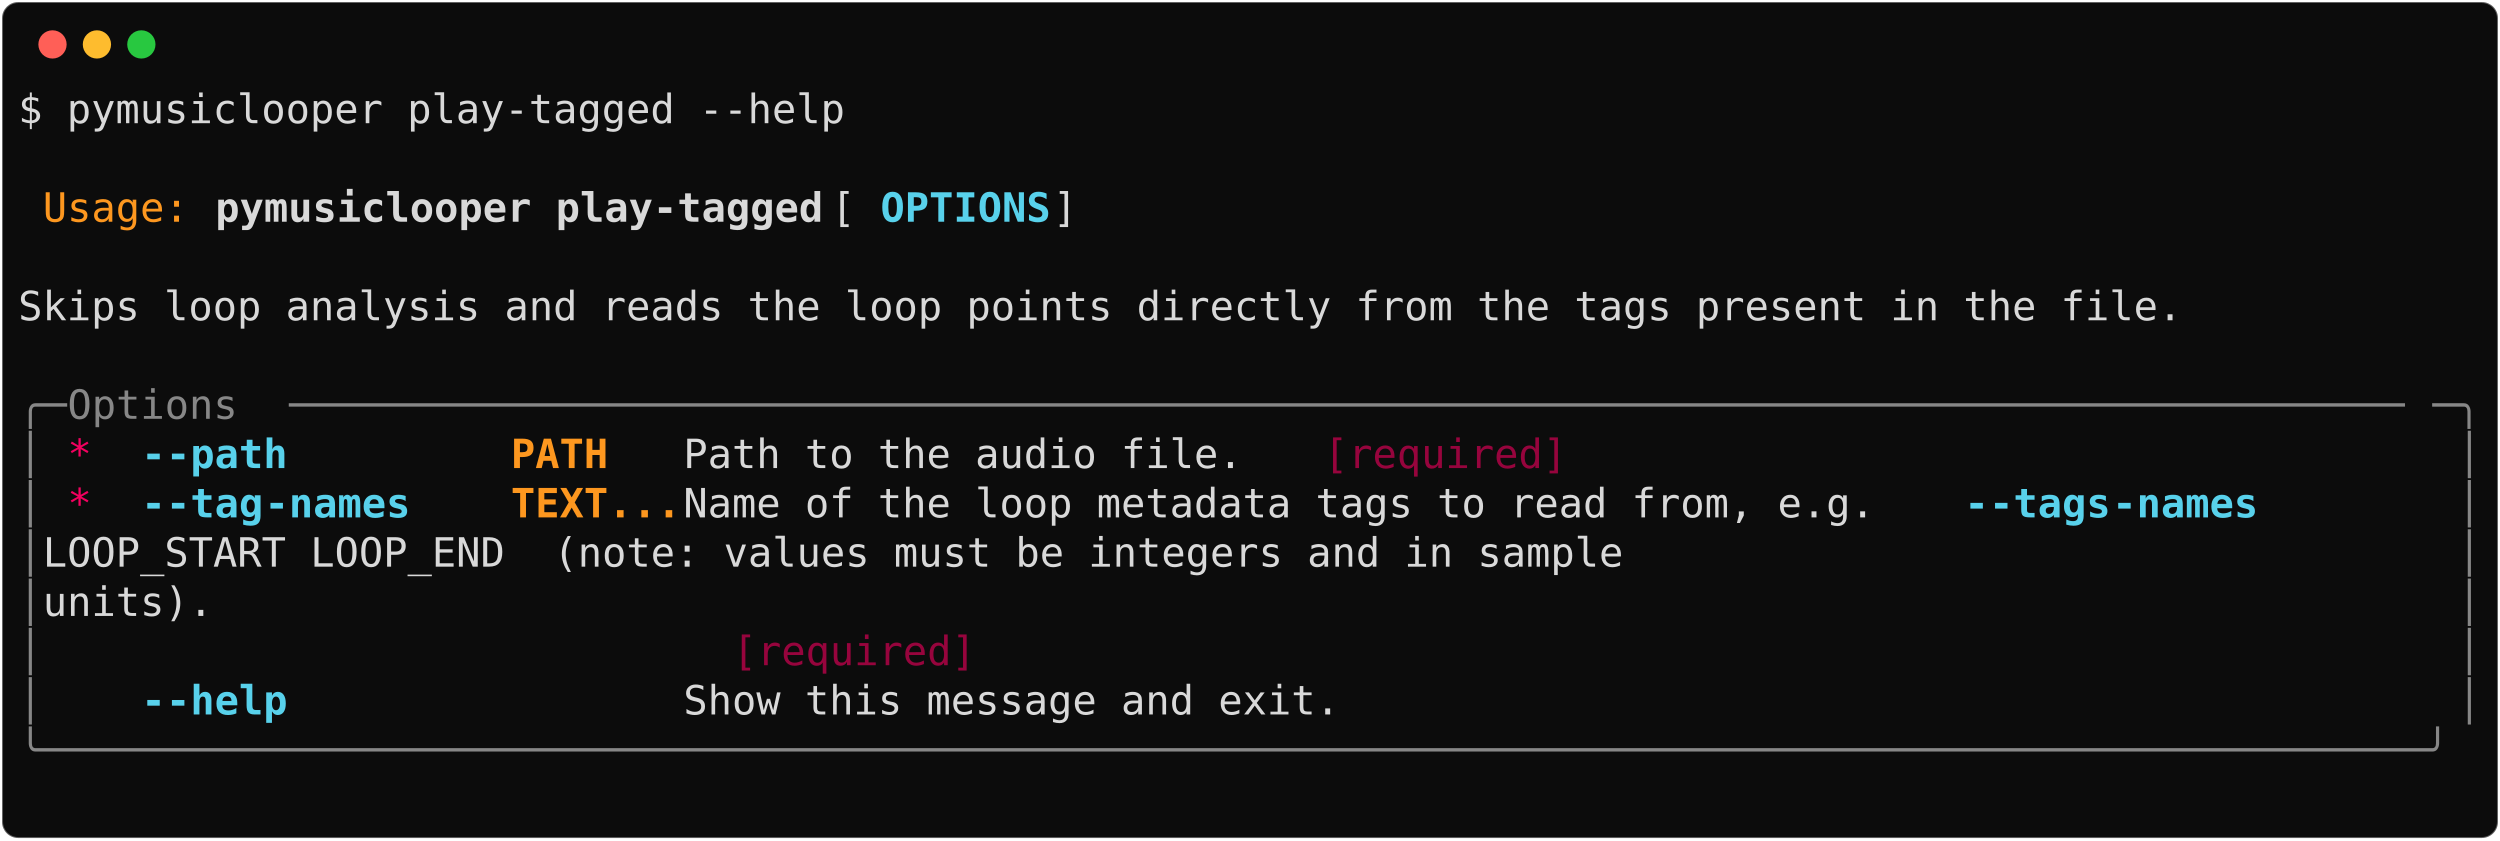
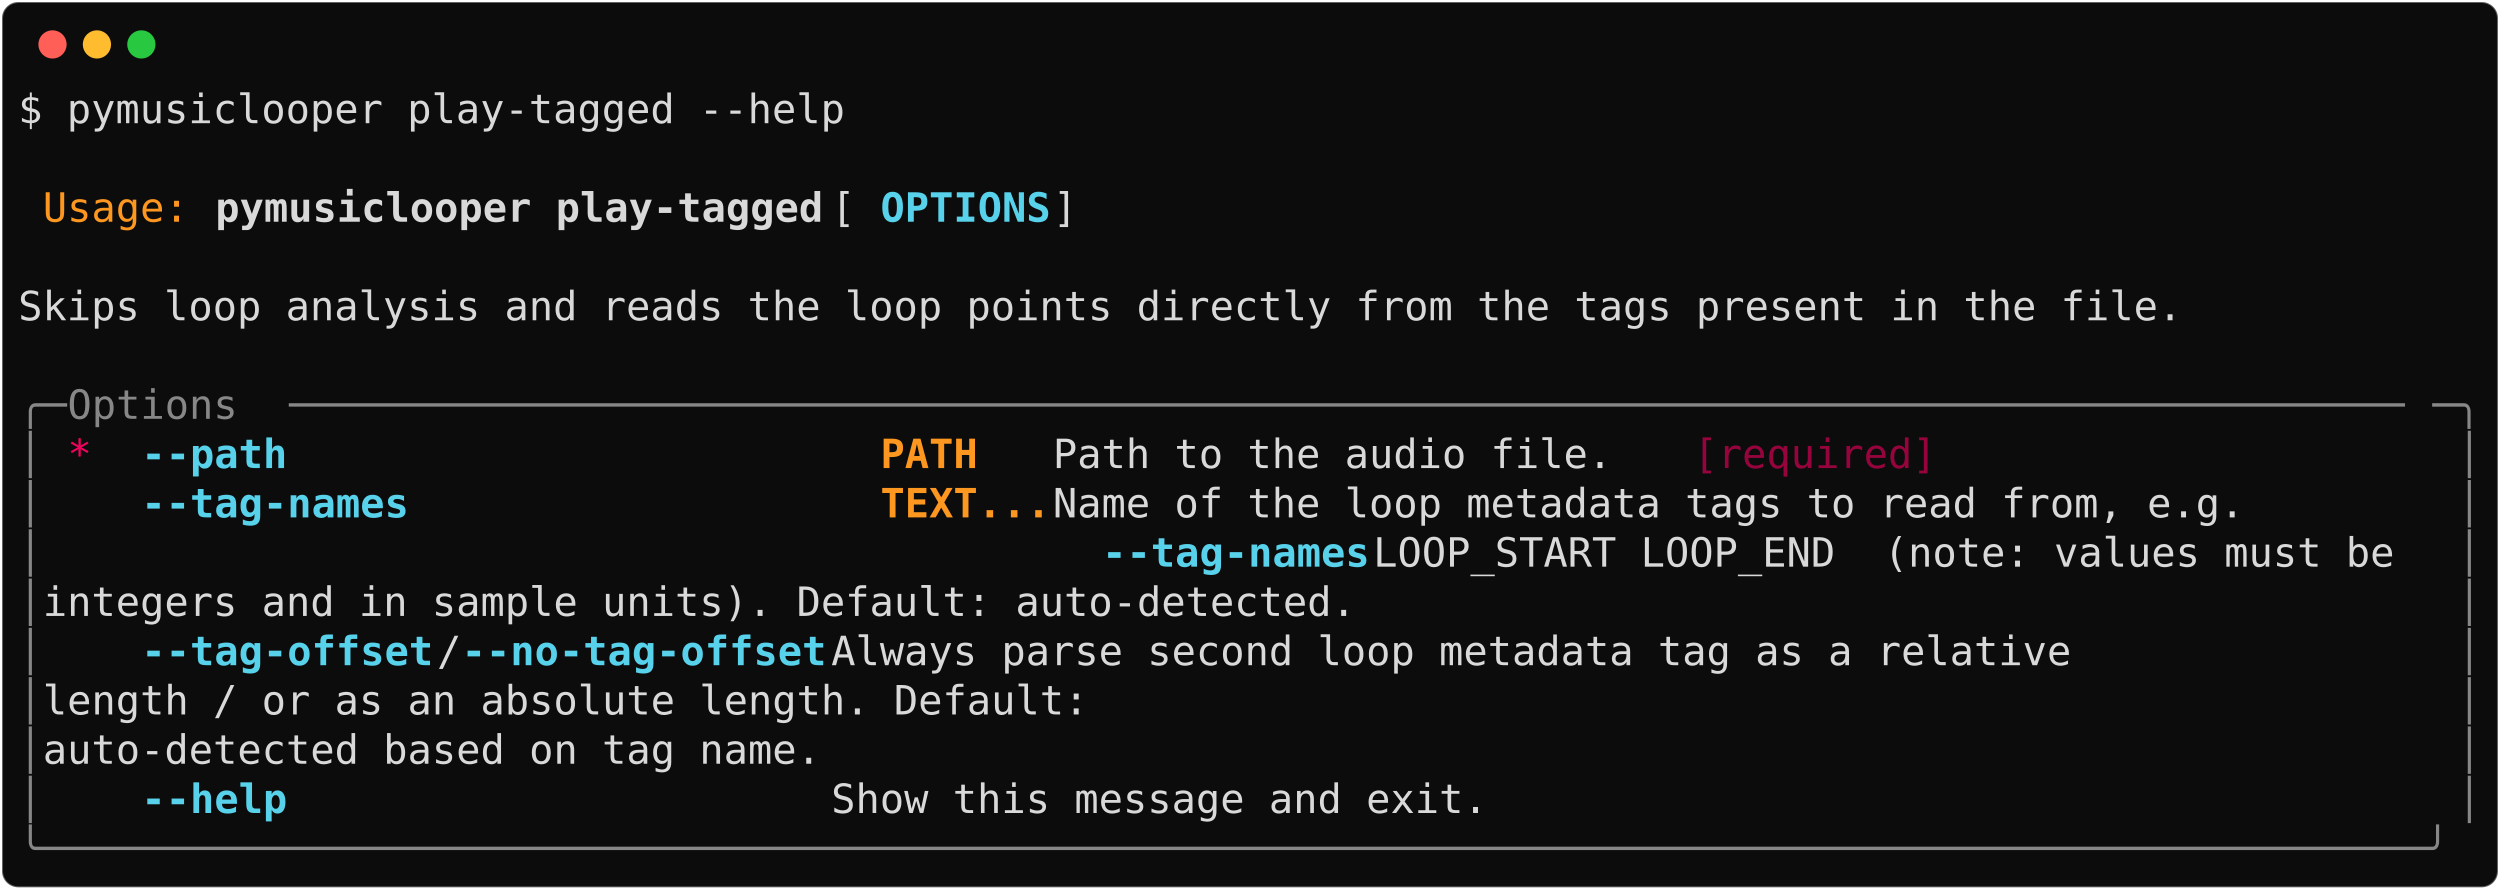
- <svg xmlns="http://www.w3.org/2000/svg" class="rich-terminal" viewBox="0 0 1238 416.0">
+ <svg xmlns="http://www.w3.org/2000/svg" class="rich-terminal" viewBox="0 0 1238 440.4">
  <style>

    @font-face {
        font-family: "Fira Code";
        src: local("FiraCode-Regular"),
                url("https://cdnjs.cloudflare.com/ajax/libs/firacode/6.2.0/woff2/FiraCode-Regular.woff2") format("woff2"),
                url("https://cdnjs.cloudflare.com/ajax/libs/firacode/6.2.0/woff/FiraCode-Regular.woff") format("woff");
        font-style: normal;
        font-weight: 400;
    }
    @font-face {
        font-family: "Fira Code";
        src: local("FiraCode-Bold"),
                url("https://cdnjs.cloudflare.com/ajax/libs/firacode/6.2.0/woff2/FiraCode-Bold.woff2") format("woff2"),
                url("https://cdnjs.cloudflare.com/ajax/libs/firacode/6.2.0/woff/FiraCode-Bold.woff") format("woff");
        font-style: bold;
        font-weight: 700;
    }

-     .terminal-2264592387-matrix {
+     .terminal-3642730544-matrix {
        font-family: Fira Code, monospace;
        font-size: 20px;
        line-height: 24.4px;
        font-variant-east-asian: full-width;
    }

-     .terminal-2264592387-title {
+     .terminal-3642730544-title {
        font-size: 18px;
        font-weight: bold;
        font-family: arial;
    }

-     .terminal-2264592387-r1 { fill: #d9d9d9 }
- .terminal-2264592387-r2 { fill: #fd971f }
- .terminal-2264592387-r3 { fill: #d9d9d9;font-weight: bold }
- .terminal-2264592387-r4 { fill: #58d1eb;font-weight: bold }
- .terminal-2264592387-r5 { fill: #878787 }
- .terminal-2264592387-r6 { fill: #f4005f }
- .terminal-2264592387-r7 { fill: #fd971f;font-weight: bold }
- .terminal-2264592387-r8 { fill: #97043d }
+     .terminal-3642730544-r1 { fill: #d9d9d9 }
+ .terminal-3642730544-r2 { fill: #fd971f }
+ .terminal-3642730544-r3 { fill: #d9d9d9;font-weight: bold }
+ .terminal-3642730544-r4 { fill: #58d1eb;font-weight: bold }
+ .terminal-3642730544-r5 { fill: #878787 }
+ .terminal-3642730544-r6 { fill: #f4005f }
+ .terminal-3642730544-r7 { fill: #fd971f;font-weight: bold }
+ .terminal-3642730544-r8 { fill: #97043d }
    </style>
  <defs>
-     <clipPath id="terminal-2264592387-clip-terminal">
-       <rect x="0" y="0" width="1219.0" height="365.0" />
+     <clipPath id="terminal-3642730544-clip-terminal">
+       <rect x="0" y="0" width="1219.0" height="389.4" />
    </clipPath>
-     <clipPath id="terminal-2264592387-line-0">
+     <clipPath id="terminal-3642730544-line-0">
      <rect x="0" y="1.5" width="1220" height="24.65" />
    </clipPath>
-     <clipPath id="terminal-2264592387-line-1">
+     <clipPath id="terminal-3642730544-line-1">
      <rect x="0" y="25.9" width="1220" height="24.65" />
    </clipPath>
-     <clipPath id="terminal-2264592387-line-2">
+     <clipPath id="terminal-3642730544-line-2">
      <rect x="0" y="50.3" width="1220" height="24.65" />
    </clipPath>
-     <clipPath id="terminal-2264592387-line-3">
+     <clipPath id="terminal-3642730544-line-3">
      <rect x="0" y="74.7" width="1220" height="24.65" />
    </clipPath>
-     <clipPath id="terminal-2264592387-line-4">
+     <clipPath id="terminal-3642730544-line-4">
      <rect x="0" y="99.1" width="1220" height="24.65" />
    </clipPath>
-     <clipPath id="terminal-2264592387-line-5">
+     <clipPath id="terminal-3642730544-line-5">
      <rect x="0" y="123.5" width="1220" height="24.65" />
    </clipPath>
-     <clipPath id="terminal-2264592387-line-6">
+     <clipPath id="terminal-3642730544-line-6">
      <rect x="0" y="147.9" width="1220" height="24.65" />
    </clipPath>
-     <clipPath id="terminal-2264592387-line-7">
+     <clipPath id="terminal-3642730544-line-7">
      <rect x="0" y="172.3" width="1220" height="24.65" />
    </clipPath>
-     <clipPath id="terminal-2264592387-line-8">
+     <clipPath id="terminal-3642730544-line-8">
      <rect x="0" y="196.7" width="1220" height="24.65" />
    </clipPath>
-     <clipPath id="terminal-2264592387-line-9">
+     <clipPath id="terminal-3642730544-line-9">
      <rect x="0" y="221.1" width="1220" height="24.65" />
    </clipPath>
-     <clipPath id="terminal-2264592387-line-10">
+     <clipPath id="terminal-3642730544-line-10">
      <rect x="0" y="245.5" width="1220" height="24.65" />
    </clipPath>
-     <clipPath id="terminal-2264592387-line-11">
+     <clipPath id="terminal-3642730544-line-11">
      <rect x="0" y="269.9" width="1220" height="24.65" />
    </clipPath>
-     <clipPath id="terminal-2264592387-line-12">
+     <clipPath id="terminal-3642730544-line-12">
      <rect x="0" y="294.3" width="1220" height="24.65" />
    </clipPath>
-     <clipPath id="terminal-2264592387-line-13">
+     <clipPath id="terminal-3642730544-line-13">
      <rect x="0" y="318.7" width="1220" height="24.65" />
    </clipPath>
+     <clipPath id="terminal-3642730544-line-14">
+       <rect x="0" y="343.1" width="1220" height="24.65" />
+     </clipPath>
  </defs>
-   <rect fill="#0c0c0c" stroke="rgba(255,255,255,0.35)" stroke-width="1" x="1" y="1" width="1236" height="414" rx="8" />
+   <rect fill="#0c0c0c" stroke="rgba(255,255,255,0.35)" stroke-width="1" x="1" y="1" width="1236" height="438.4" rx="8" />
  <g transform="translate(26,22)">
    <circle cx="0" cy="0" r="7" fill="#ff5f57" />
    <circle cx="22" cy="0" r="7" fill="#febc2e" />
    <circle cx="44" cy="0" r="7" fill="#28c840" />
  </g>
-   <g transform="translate(9, 41)" clip-path="url(#terminal-2264592387-clip-terminal)">
-     <g class="terminal-2264592387-matrix">
-       <text class="terminal-2264592387-r1" x="0" y="20" textLength="414.8" clip-path="url(#terminal-2264592387-line-0)">$ pymusiclooper play-tagged --help</text>
-       <text class="terminal-2264592387-r1" x="1220" y="20" textLength="12.2" clip-path="url(#terminal-2264592387-line-0)">
+   <g transform="translate(9, 41)" clip-path="url(#terminal-3642730544-clip-terminal)">
+     <g class="terminal-3642730544-matrix">
+       <text class="terminal-3642730544-r1" x="0" y="20" textLength="414.8" clip-path="url(#terminal-3642730544-line-0)">$ pymusiclooper play-tagged --help</text>
+       <text class="terminal-3642730544-r1" x="1220" y="20" textLength="12.2" clip-path="url(#terminal-3642730544-line-0)">
</text>
-       <text class="terminal-2264592387-r1" x="1220" y="44.4" textLength="12.2" clip-path="url(#terminal-2264592387-line-1)">
+       <text class="terminal-3642730544-r1" x="1220" y="44.4" textLength="12.2" clip-path="url(#terminal-3642730544-line-1)">
</text>
-       <text class="terminal-2264592387-r2" x="12.2" y="68.8" textLength="73.2" clip-path="url(#terminal-2264592387-line-2)">Usage:</text>
-       <text class="terminal-2264592387-r3" x="97.6" y="68.8" textLength="305" clip-path="url(#terminal-2264592387-line-2)">pymusiclooper play-tagged</text>
-       <text class="terminal-2264592387-r1" x="402.6" y="68.8" textLength="24.4" clip-path="url(#terminal-2264592387-line-2)"> [</text>
-       <text class="terminal-2264592387-r4" x="427" y="68.8" textLength="85.4" clip-path="url(#terminal-2264592387-line-2)">OPTIONS</text>
-       <text class="terminal-2264592387-r1" x="512.4" y="68.8" textLength="707.6" clip-path="url(#terminal-2264592387-line-2)">]                                                         </text>
-       <text class="terminal-2264592387-r1" x="1220" y="68.8" textLength="12.2" clip-path="url(#terminal-2264592387-line-2)">
+       <text class="terminal-3642730544-r2" x="12.2" y="68.8" textLength="73.2" clip-path="url(#terminal-3642730544-line-2)">Usage:</text>
+       <text class="terminal-3642730544-r3" x="97.6" y="68.8" textLength="305" clip-path="url(#terminal-3642730544-line-2)">pymusiclooper play-tagged</text>
+       <text class="terminal-3642730544-r1" x="402.6" y="68.8" textLength="24.4" clip-path="url(#terminal-3642730544-line-2)"> [</text>
+       <text class="terminal-3642730544-r4" x="427" y="68.8" textLength="85.4" clip-path="url(#terminal-3642730544-line-2)">OPTIONS</text>
+       <text class="terminal-3642730544-r1" x="512.4" y="68.8" textLength="707.6" clip-path="url(#terminal-3642730544-line-2)">]                                                         </text>
+       <text class="terminal-3642730544-r1" x="1220" y="68.8" textLength="12.2" clip-path="url(#terminal-3642730544-line-2)">
</text>
-       <text class="terminal-2264592387-r1" x="1220" y="93.2" textLength="12.2" clip-path="url(#terminal-2264592387-line-3)">
+       <text class="terminal-3642730544-r1" x="1220" y="93.2" textLength="12.2" clip-path="url(#terminal-3642730544-line-3)">
</text>
-       <text class="terminal-2264592387-r1" x="0" y="117.6" textLength="1220" clip-path="url(#terminal-2264592387-line-4)"> Skips loop analysis and reads the loop points directly from the tags present in the file.          </text>
-       <text class="terminal-2264592387-r1" x="1220" y="117.6" textLength="12.2" clip-path="url(#terminal-2264592387-line-4)">
+       <text class="terminal-3642730544-r1" x="0" y="117.6" textLength="1220" clip-path="url(#terminal-3642730544-line-4)"> Skips loop analysis and reads the loop points directly from the tags present in the file.          </text>
+       <text class="terminal-3642730544-r1" x="1220" y="117.6" textLength="12.2" clip-path="url(#terminal-3642730544-line-4)">
</text>
-       <text class="terminal-2264592387-r1" x="1220" y="142" textLength="12.2" clip-path="url(#terminal-2264592387-line-5)">
+       <text class="terminal-3642730544-r1" x="1220" y="142" textLength="12.2" clip-path="url(#terminal-3642730544-line-5)">
</text>
-       <text class="terminal-2264592387-r5" x="0" y="166.4" textLength="24.4" clip-path="url(#terminal-2264592387-line-6)">╭─</text>
-       <text class="terminal-2264592387-r5" x="24.4" y="166.4" textLength="109.8" clip-path="url(#terminal-2264592387-line-6)"> Options </text>
-       <text class="terminal-2264592387-r5" x="134.2" y="166.4" textLength="1061.4" clip-path="url(#terminal-2264592387-line-6)">───────────────────────────────────────────────────────────────────────────────────────</text>
-       <text class="terminal-2264592387-r5" x="1195.6" y="166.4" textLength="24.4" clip-path="url(#terminal-2264592387-line-6)">─╮</text>
-       <text class="terminal-2264592387-r1" x="1220" y="166.4" textLength="12.2" clip-path="url(#terminal-2264592387-line-6)">
+       <text class="terminal-3642730544-r5" x="0" y="166.4" textLength="24.4" clip-path="url(#terminal-3642730544-line-6)">╭─</text>
+       <text class="terminal-3642730544-r5" x="24.4" y="166.4" textLength="109.8" clip-path="url(#terminal-3642730544-line-6)"> Options </text>
+       <text class="terminal-3642730544-r5" x="134.2" y="166.4" textLength="1061.4" clip-path="url(#terminal-3642730544-line-6)">───────────────────────────────────────────────────────────────────────────────────────</text>
+       <text class="terminal-3642730544-r5" x="1195.6" y="166.4" textLength="24.4" clip-path="url(#terminal-3642730544-line-6)">─╮</text>
+       <text class="terminal-3642730544-r1" x="1220" y="166.4" textLength="12.2" clip-path="url(#terminal-3642730544-line-6)">
</text>
-       <text class="terminal-2264592387-r5" x="0" y="190.8" textLength="12.2" clip-path="url(#terminal-2264592387-line-7)">│</text>
-       <text class="terminal-2264592387-r6" x="24.4" y="190.8" textLength="12.2" clip-path="url(#terminal-2264592387-line-7)">*</text>
-       <text class="terminal-2264592387-r4" x="61" y="190.8" textLength="12.2" clip-path="url(#terminal-2264592387-line-7)">-</text>
-       <text class="terminal-2264592387-r4" x="73.2" y="190.8" textLength="61" clip-path="url(#terminal-2264592387-line-7)">-path</text>
-       <text class="terminal-2264592387-r7" x="244" y="190.8" textLength="85.4" clip-path="url(#terminal-2264592387-line-7)">PATH   </text>
-       <text class="terminal-2264592387-r1" x="329.4" y="190.8" textLength="317.2" clip-path="url(#terminal-2264592387-line-7)">  Path to the audio file. </text>
-       <text class="terminal-2264592387-r8" x="646.6" y="190.8" textLength="122" clip-path="url(#terminal-2264592387-line-7)">[required]</text>
-       <text class="terminal-2264592387-r5" x="1207.8" y="190.8" textLength="12.2" clip-path="url(#terminal-2264592387-line-7)">│</text>
-       <text class="terminal-2264592387-r1" x="1220" y="190.8" textLength="12.2" clip-path="url(#terminal-2264592387-line-7)">
+       <text class="terminal-3642730544-r5" x="0" y="190.8" textLength="12.2" clip-path="url(#terminal-3642730544-line-7)">│</text>
+       <text class="terminal-3642730544-r6" x="24.4" y="190.8" textLength="12.2" clip-path="url(#terminal-3642730544-line-7)">*</text>
+       <text class="terminal-3642730544-r4" x="61" y="190.8" textLength="341.6" clip-path="url(#terminal-3642730544-line-7)">--path                      </text>
+       <text class="terminal-3642730544-r7" x="427" y="190.8" textLength="85.4" clip-path="url(#terminal-3642730544-line-7)">PATH   </text>
+       <text class="terminal-3642730544-r1" x="512.4" y="190.8" textLength="317.2" clip-path="url(#terminal-3642730544-line-7)">  Path to the audio file. </text>
+       <text class="terminal-3642730544-r8" x="829.6" y="190.8" textLength="122" clip-path="url(#terminal-3642730544-line-7)">[required]</text>
+       <text class="terminal-3642730544-r5" x="1207.8" y="190.8" textLength="12.2" clip-path="url(#terminal-3642730544-line-7)">│</text>
+       <text class="terminal-3642730544-r1" x="1220" y="190.8" textLength="12.2" clip-path="url(#terminal-3642730544-line-7)">
</text>
-       <text class="terminal-2264592387-r5" x="0" y="215.2" textLength="12.2" clip-path="url(#terminal-2264592387-line-8)">│</text>
-       <text class="terminal-2264592387-r6" x="24.4" y="215.2" textLength="12.2" clip-path="url(#terminal-2264592387-line-8)">*</text>
-       <text class="terminal-2264592387-r4" x="61" y="215.2" textLength="12.2" clip-path="url(#terminal-2264592387-line-8)">-</text>
-       <text class="terminal-2264592387-r4" x="73.2" y="215.2" textLength="48.8" clip-path="url(#terminal-2264592387-line-8)">-tag</text>
-       <text class="terminal-2264592387-r4" x="122" y="215.2" textLength="73.2" clip-path="url(#terminal-2264592387-line-8)">-names</text>
-       <text class="terminal-2264592387-r7" x="244" y="215.2" textLength="85.4" clip-path="url(#terminal-2264592387-line-8)">TEXT...</text>
-       <text class="terminal-2264592387-r1" x="329.4" y="215.2" textLength="634.4" clip-path="url(#terminal-2264592387-line-8)">  Name of the loop metadata tags to read from, e.g. </text>
-       <text class="terminal-2264592387-r4" x="963.8" y="215.2" textLength="12.2" clip-path="url(#terminal-2264592387-line-8)">-</text>
-       <text class="terminal-2264592387-r4" x="976" y="215.2" textLength="61" clip-path="url(#terminal-2264592387-line-8)">-tags</text>
-       <text class="terminal-2264592387-r4" x="1037" y="215.2" textLength="73.2" clip-path="url(#terminal-2264592387-line-8)">-names</text>
-       <text class="terminal-2264592387-r5" x="1207.8" y="215.2" textLength="12.2" clip-path="url(#terminal-2264592387-line-8)">│</text>
-       <text class="terminal-2264592387-r1" x="1220" y="215.2" textLength="12.2" clip-path="url(#terminal-2264592387-line-8)">
+       <text class="terminal-3642730544-r5" x="0" y="215.2" textLength="12.2" clip-path="url(#terminal-3642730544-line-8)">│</text>
+       <text class="terminal-3642730544-r4" x="61" y="215.2" textLength="341.6" clip-path="url(#terminal-3642730544-line-8)">--tag-names                 </text>
+       <text class="terminal-3642730544-r7" x="427" y="215.2" textLength="85.4" clip-path="url(#terminal-3642730544-line-8)">TEXT...</text>
+       <text class="terminal-3642730544-r1" x="512.4" y="215.2" textLength="695.4" clip-path="url(#terminal-3642730544-line-8)">  Name of the loop metadata tags to read from, e.g.      </text>
+       <text class="terminal-3642730544-r5" x="1207.8" y="215.2" textLength="12.2" clip-path="url(#terminal-3642730544-line-8)">│</text>
+       <text class="terminal-3642730544-r1" x="1220" y="215.2" textLength="12.2" clip-path="url(#terminal-3642730544-line-8)">
</text>
-       <text class="terminal-2264592387-r5" x="0" y="239.6" textLength="12.2" clip-path="url(#terminal-2264592387-line-9)">│</text>
-       <text class="terminal-2264592387-r1" x="12.2" y="239.6" textLength="1195.6" clip-path="url(#terminal-2264592387-line-9)">                            LOOP_START LOOP_END  (note: values must be integers and in sample     </text>
-       <text class="terminal-2264592387-r5" x="1207.8" y="239.6" textLength="12.2" clip-path="url(#terminal-2264592387-line-9)">│</text>
-       <text class="terminal-2264592387-r1" x="1220" y="239.6" textLength="12.2" clip-path="url(#terminal-2264592387-line-9)">
+       <text class="terminal-3642730544-r5" x="0" y="239.6" textLength="12.2" clip-path="url(#terminal-3642730544-line-9)">│</text>
+       <text class="terminal-3642730544-r4" x="536.8" y="239.6" textLength="134.2" clip-path="url(#terminal-3642730544-line-9)">--tag-names</text>
+       <text class="terminal-3642730544-r1" x="671" y="239.6" textLength="536.8" clip-path="url(#terminal-3642730544-line-9)"> LOOP_START LOOP_END  (note: values must be </text>
+       <text class="terminal-3642730544-r5" x="1207.8" y="239.6" textLength="12.2" clip-path="url(#terminal-3642730544-line-9)">│</text>
+       <text class="terminal-3642730544-r1" x="1220" y="239.6" textLength="12.2" clip-path="url(#terminal-3642730544-line-9)">
</text>
-       <text class="terminal-2264592387-r5" x="0" y="264" textLength="12.2" clip-path="url(#terminal-2264592387-line-10)">│</text>
-       <text class="terminal-2264592387-r1" x="12.2" y="264" textLength="1195.6" clip-path="url(#terminal-2264592387-line-10)">                            units).                                                               </text>
-       <text class="terminal-2264592387-r5" x="1207.8" y="264" textLength="12.2" clip-path="url(#terminal-2264592387-line-10)">│</text>
-       <text class="terminal-2264592387-r1" x="1220" y="264" textLength="12.2" clip-path="url(#terminal-2264592387-line-10)">
+       <text class="terminal-3642730544-r5" x="0" y="264" textLength="12.2" clip-path="url(#terminal-3642730544-line-10)">│</text>
+       <text class="terminal-3642730544-r1" x="12.2" y="264" textLength="1195.6" clip-path="url(#terminal-3642730544-line-10)">                                           integers and in sample units). Default: auto-detected. </text>
+       <text class="terminal-3642730544-r5" x="1207.8" y="264" textLength="12.2" clip-path="url(#terminal-3642730544-line-10)">│</text>
+       <text class="terminal-3642730544-r1" x="1220" y="264" textLength="12.2" clip-path="url(#terminal-3642730544-line-10)">
</text>
-       <text class="terminal-2264592387-r5" x="0" y="288.4" textLength="12.2" clip-path="url(#terminal-2264592387-line-11)">│</text>
-       <text class="terminal-2264592387-r8" x="353.8" y="288.4" textLength="841.8" clip-path="url(#terminal-2264592387-line-11)">[required]                                                           </text>
-       <text class="terminal-2264592387-r5" x="1207.8" y="288.4" textLength="12.2" clip-path="url(#terminal-2264592387-line-11)">│</text>
-       <text class="terminal-2264592387-r1" x="1220" y="288.4" textLength="12.2" clip-path="url(#terminal-2264592387-line-11)">
+       <text class="terminal-3642730544-r5" x="0" y="288.4" textLength="12.2" clip-path="url(#terminal-3642730544-line-11)">│</text>
+       <text class="terminal-3642730544-r4" x="61" y="288.4" textLength="146.4" clip-path="url(#terminal-3642730544-line-11)">--tag-offset</text>
+       <text class="terminal-3642730544-r1" x="207.4" y="288.4" textLength="12.2" clip-path="url(#terminal-3642730544-line-11)">/</text>
+       <text class="terminal-3642730544-r4" x="219.6" y="288.4" textLength="183" clip-path="url(#terminal-3642730544-line-11)">--no-tag-offset</text>
+       <text class="terminal-3642730544-r1" x="402.6" y="288.4" textLength="805.2" clip-path="url(#terminal-3642730544-line-11)">           Always parse second loop metadata tag as a relative    </text>
+       <text class="terminal-3642730544-r5" x="1207.8" y="288.4" textLength="12.2" clip-path="url(#terminal-3642730544-line-11)">│</text>
+       <text class="terminal-3642730544-r1" x="1220" y="288.4" textLength="12.2" clip-path="url(#terminal-3642730544-line-11)">
</text>
-       <text class="terminal-2264592387-r5" x="0" y="312.8" textLength="12.2" clip-path="url(#terminal-2264592387-line-12)">│</text>
-       <text class="terminal-2264592387-r4" x="61" y="312.8" textLength="12.2" clip-path="url(#terminal-2264592387-line-12)">-</text>
-       <text class="terminal-2264592387-r4" x="73.2" y="312.8" textLength="61" clip-path="url(#terminal-2264592387-line-12)">-help</text>
-       <text class="terminal-2264592387-r1" x="329.4" y="312.8" textLength="878.4" clip-path="url(#terminal-2264592387-line-12)">  Show this message and exit.                                           </text>
-       <text class="terminal-2264592387-r5" x="1207.8" y="312.8" textLength="12.2" clip-path="url(#terminal-2264592387-line-12)">│</text>
-       <text class="terminal-2264592387-r1" x="1220" y="312.8" textLength="12.2" clip-path="url(#terminal-2264592387-line-12)">
+       <text class="terminal-3642730544-r5" x="0" y="312.8" textLength="12.2" clip-path="url(#terminal-3642730544-line-12)">│</text>
+       <text class="terminal-3642730544-r1" x="12.2" y="312.8" textLength="1195.6" clip-path="url(#terminal-3642730544-line-12)">                                           length / or as an absolute length. Default:            </text>
+       <text class="terminal-3642730544-r5" x="1207.8" y="312.8" textLength="12.2" clip-path="url(#terminal-3642730544-line-12)">│</text>
+       <text class="terminal-3642730544-r1" x="1220" y="312.8" textLength="12.2" clip-path="url(#terminal-3642730544-line-12)">
</text>
-       <text class="terminal-2264592387-r5" x="0" y="337.2" textLength="1220" clip-path="url(#terminal-2264592387-line-13)">╰──────────────────────────────────────────────────────────────────────────────────────────────────╯</text>
-       <text class="terminal-2264592387-r1" x="1220" y="337.2" textLength="12.2" clip-path="url(#terminal-2264592387-line-13)">
+       <text class="terminal-3642730544-r5" x="0" y="337.2" textLength="12.2" clip-path="url(#terminal-3642730544-line-13)">│</text>
+       <text class="terminal-3642730544-r1" x="12.2" y="337.2" textLength="1195.6" clip-path="url(#terminal-3642730544-line-13)">                                           auto-detected based on tag name.                       </text>
+       <text class="terminal-3642730544-r5" x="1207.8" y="337.2" textLength="12.2" clip-path="url(#terminal-3642730544-line-13)">│</text>
+       <text class="terminal-3642730544-r1" x="1220" y="337.2" textLength="12.2" clip-path="url(#terminal-3642730544-line-13)">
</text>
-       <text class="terminal-2264592387-r1" x="1220" y="361.6" textLength="12.2" clip-path="url(#terminal-2264592387-line-14)">
+       <text class="terminal-3642730544-r5" x="0" y="361.6" textLength="12.2" clip-path="url(#terminal-3642730544-line-14)">│</text>
+       <text class="terminal-3642730544-r4" x="61" y="361.6" textLength="341.6" clip-path="url(#terminal-3642730544-line-14)">--help                      </text>
+       <text class="terminal-3642730544-r1" x="402.6" y="361.6" textLength="805.2" clip-path="url(#terminal-3642730544-line-14)">           Show this message and exit.                            </text>
+       <text class="terminal-3642730544-r5" x="1207.8" y="361.6" textLength="12.2" clip-path="url(#terminal-3642730544-line-14)">│</text>
+       <text class="terminal-3642730544-r1" x="1220" y="361.6" textLength="12.2" clip-path="url(#terminal-3642730544-line-14)">
+ </text>
+       <text class="terminal-3642730544-r5" x="0" y="386" textLength="1220" clip-path="url(#terminal-3642730544-line-15)">╰──────────────────────────────────────────────────────────────────────────────────────────────────╯</text>
+       <text class="terminal-3642730544-r1" x="1220" y="386" textLength="12.2" clip-path="url(#terminal-3642730544-line-15)">
</text>
    </g>
  </g>
</svg>
